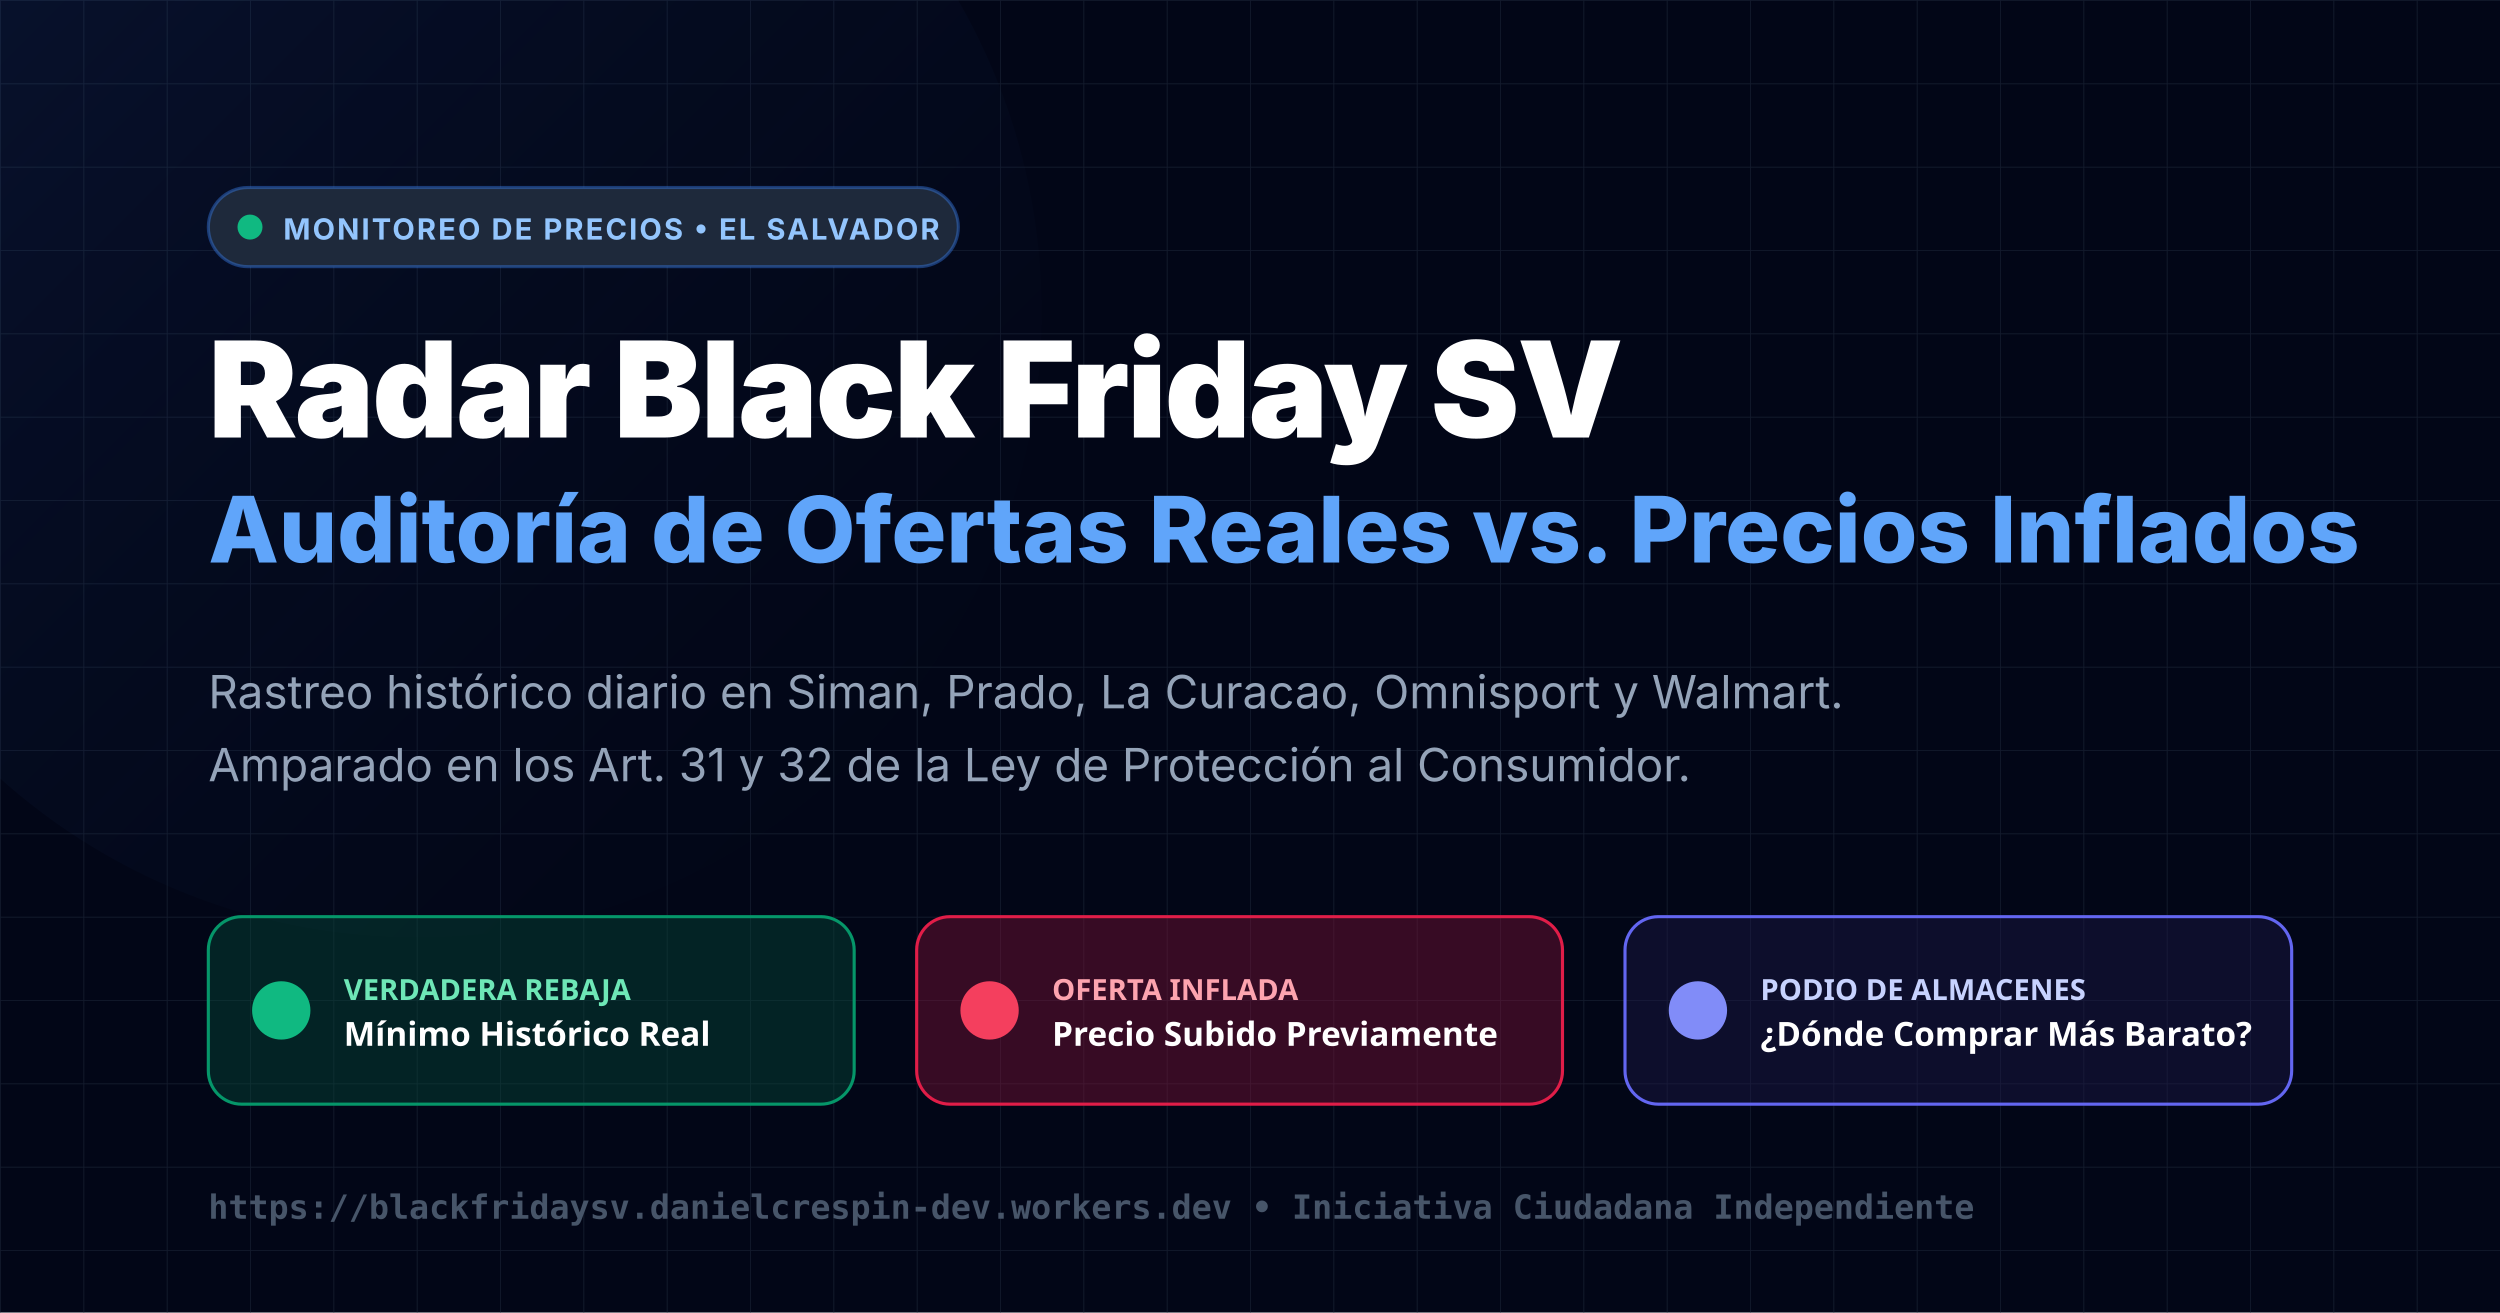
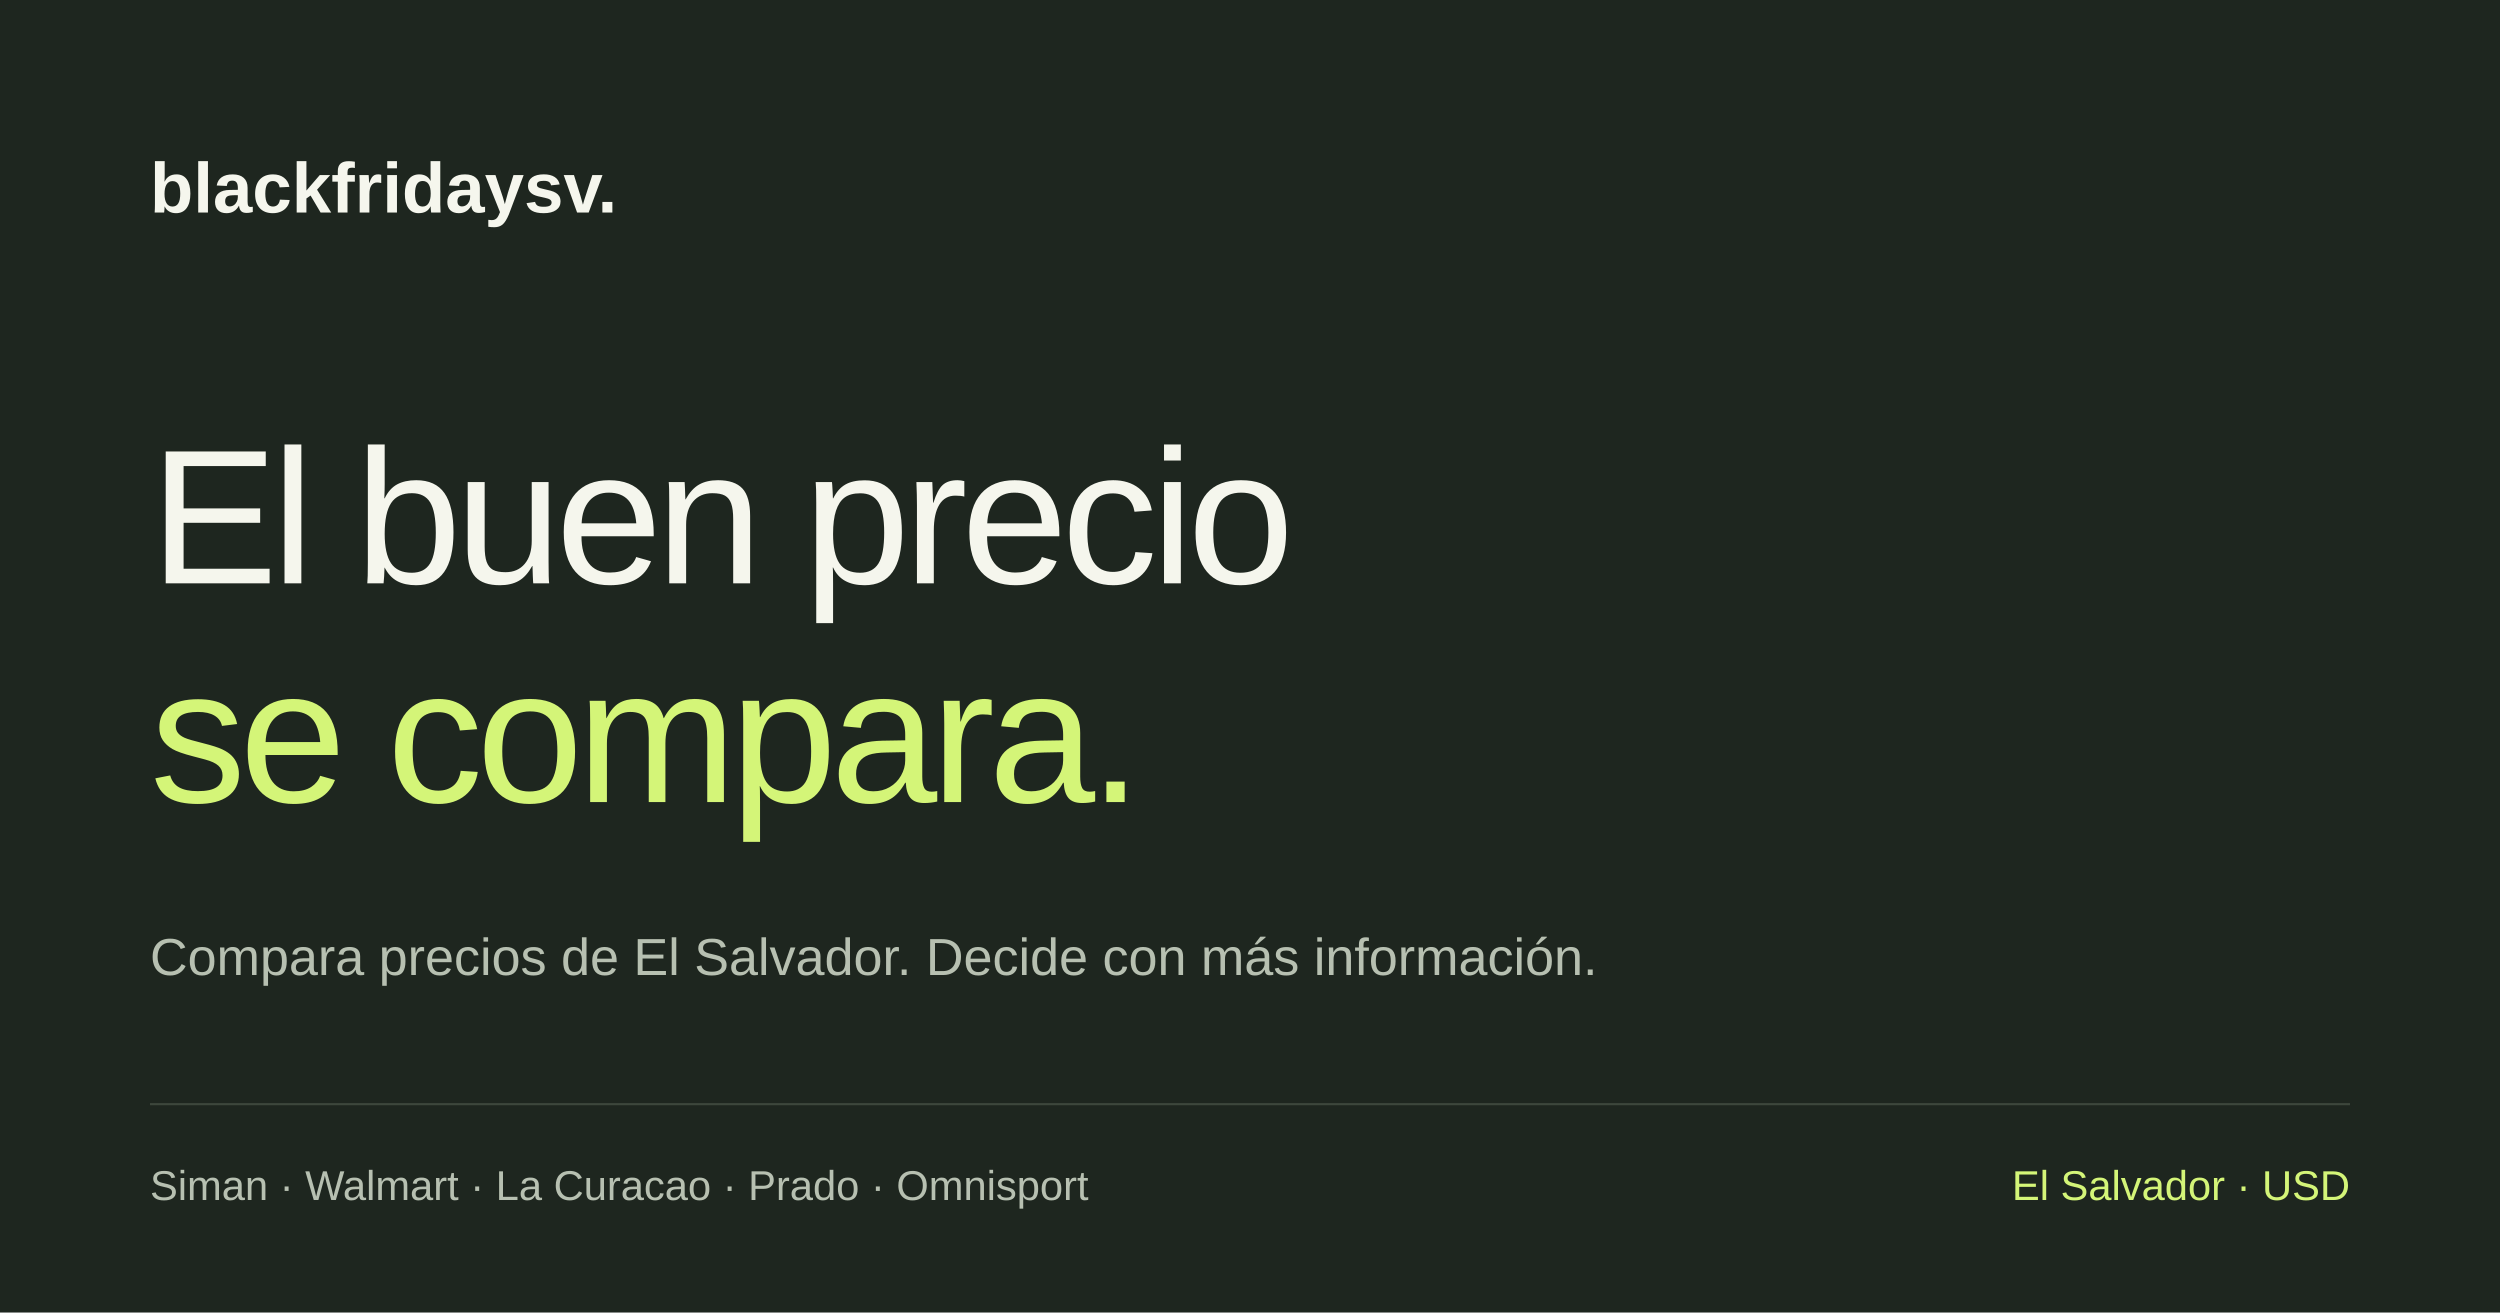
- <svg xmlns="http://www.w3.org/2000/svg" width="1200" height="630" viewBox="0 0 1200 630" fill="none">
-   <rect width="1200" height="630" fill="#020617" />
-   <defs>
-     <pattern id="grid" width="40" height="40" patternUnits="userSpaceOnUse">
-       <path d="M 40 0 L 0 0 0 40" fill="none" stroke="#1e293b" stroke-width="0.8" stroke-opacity="0.6" />
-     </pattern>
-     <linearGradient id="blueGlow" x1="0" y1="0" x2="1" y2="1">
-       <stop offset="0%" stop-color="#3b82f6" stop-opacity="0.15" />
-       <stop offset="100%" stop-color="#020617" stop-opacity="0" />
-     </linearGradient>
-   </defs>
-   <rect width="1200" height="630" fill="url(#grid)" />
-   <circle cx="200" cy="150" r="300" fill="url(#blueGlow)" />
-   <rect x="100" y="90" width="360" height="38" rx="19" fill="#1e293b" stroke="#3b82f6" stroke-width="1.5" stroke-opacity="0.4" />
-   <circle cx="120" cy="109" r="6" fill="#10b981" />
-   <text x="136" y="115" fill="#93c5fd" font-family="system-ui, -apple-system, sans-serif" font-size="14" font-weight="700" letter-spacing="1">MONITOREO DE PRECIOS • EL SALVADOR</text>
-   <text x="100" y="210" fill="#ffffff" font-family="system-ui, -apple-system, sans-serif" font-size="64" font-weight="900" letter-spacing="-1">
-     Radar Black Friday SV
-   </text>
-   <text x="100" y="270" fill="#60a5fa" font-family="system-ui, -apple-system, sans-serif" font-size="44" font-weight="800">
-     Auditoría de Ofertas Reales vs. Precios Inflados
-   </text>
-   <text x="100" y="340" fill="#94a3b8" font-family="system-ui, -apple-system, sans-serif" font-size="22" font-weight="400">
-     Rastreo histórico diario en Siman, Prado, La Curacao, Omnisport y Walmart.
-   </text>
-   <text x="100" y="375" fill="#94a3b8" font-family="system-ui, -apple-system, sans-serif" font-size="22" font-weight="400">
-     Amparado en los Art. 31 y 32 de la Ley de Protección al Consumidor.
-   </text>
-   <g transform="translate(100, 440)">
-     <rect x="0" y="0" width="310" height="90" rx="16" fill="#064e3b" fill-opacity="0.4" stroke="#059669" stroke-width="1.5" />
-     <circle cx="35" cy="45" r="14" fill="#10b981" />
-     <text x="65" y="40" fill="#6ee7b7" font-family="system-ui, sans-serif" font-size="14" font-weight="700">VERDADERA REBAJA</text>
-     <text x="65" y="62" fill="#ffffff" font-family="system-ui, sans-serif" font-size="16" font-weight="800">Mínimo Histórico Real</text>
-     <rect x="340" y="0" width="310" height="90" rx="16" fill="#881337" fill-opacity="0.4" stroke="#e11d48" stroke-width="1.5" />
-     <circle cx="375" cy="45" r="14" fill="#f43f5e" />
-     <text x="405" y="40" fill="#fda4af" font-family="system-ui, sans-serif" font-size="14" font-weight="700">OFERTA INFLADA</text>
-     <text x="405" y="62" fill="#ffffff" font-family="system-ui, sans-serif" font-size="16" font-weight="800">Precio Subido Previamente</text>
-     <rect x="680" y="0" width="320" height="90" rx="16" fill="#1e1b4b" fill-opacity="0.4" stroke="#6366f1" stroke-width="1.5" />
-     <circle cx="715" cy="45" r="14" fill="#818cf8" />
-     <text x="745" y="40" fill="#c7d2fe" font-family="system-ui, sans-serif" font-size="14" font-weight="700">PODIO DE ALMACENES</text>
-     <text x="745" y="62" fill="#ffffff" font-family="system-ui, sans-serif" font-size="16" font-weight="800">¿Dónde Comprar Más Barato?</text>
+ <svg xmlns="http://www.w3.org/2000/svg" width="1200" height="630" viewBox="0 0 1200 630">
+   <rect width="1200" height="630" fill="#1e261f" />
+   <g font-family="DM Sans,Arial,sans-serif">
+     <text x="72" y="102" fill="#f5f6ed" font-size="34" font-weight="600">blackfridaysv.</text>
+     <text x="72" y="280" fill="#f5f6ed" font-size="92" font-weight="500" letter-spacing="-3">El buen precio</text>
+     <text x="72" y="385" fill="#d4f578" font-size="92" font-weight="500" letter-spacing="-3">se compara.</text>
+     <text x="72" y="468" fill="#b7c0b1" font-size="25">Compara precios de El Salvador. Decide con más información.</text>
+     <path d="M72 530H1128" stroke="#3d473c" />
+     <text x="72" y="576" fill="#b7c0b1" font-size="20">Siman · Walmart · La Curacao · Prado · Omnisport</text>
+     <text x="1128" y="576" fill="#d4f578" font-size="20" text-anchor="end">El Salvador · USD</text>
  </g>
-   <text x="100" y="585" fill="#475569" font-family="monospace" font-size="16" font-weight="600">
-     https://blackfridaysv.danielcrespin-dev.workers.dev • Iniciativa Ciudadana Independiente
-   </text>
</svg>
